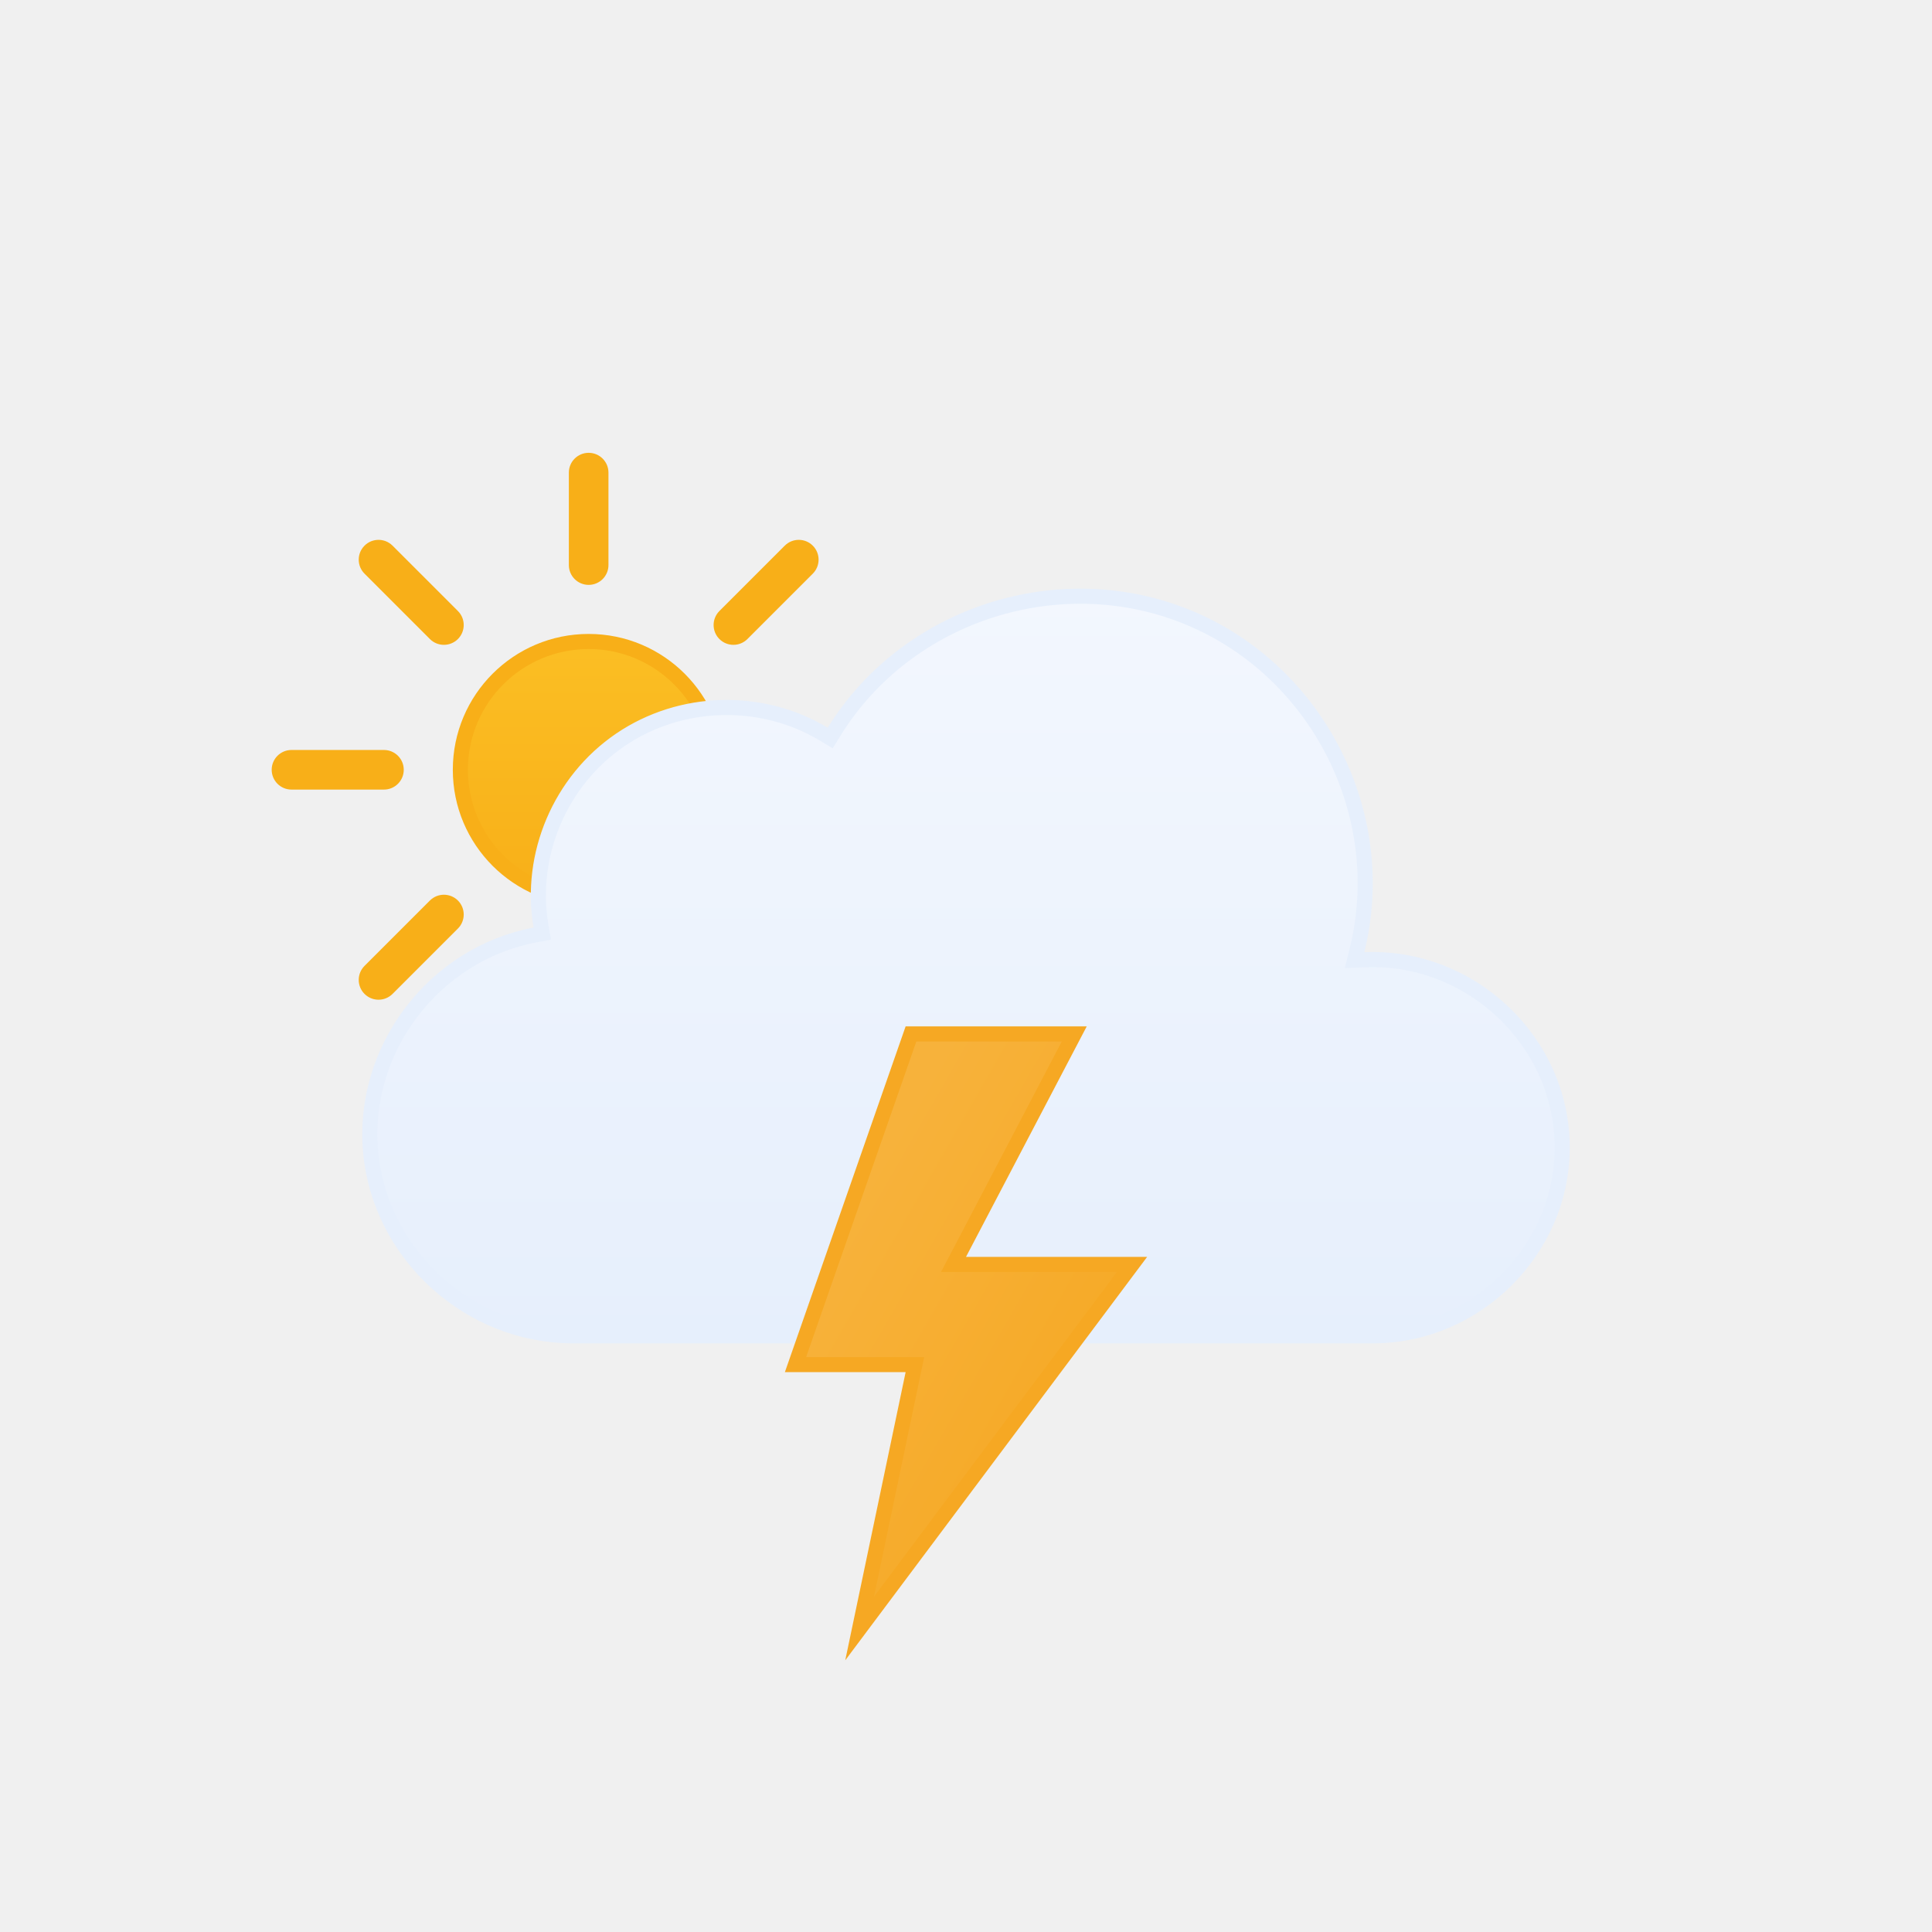
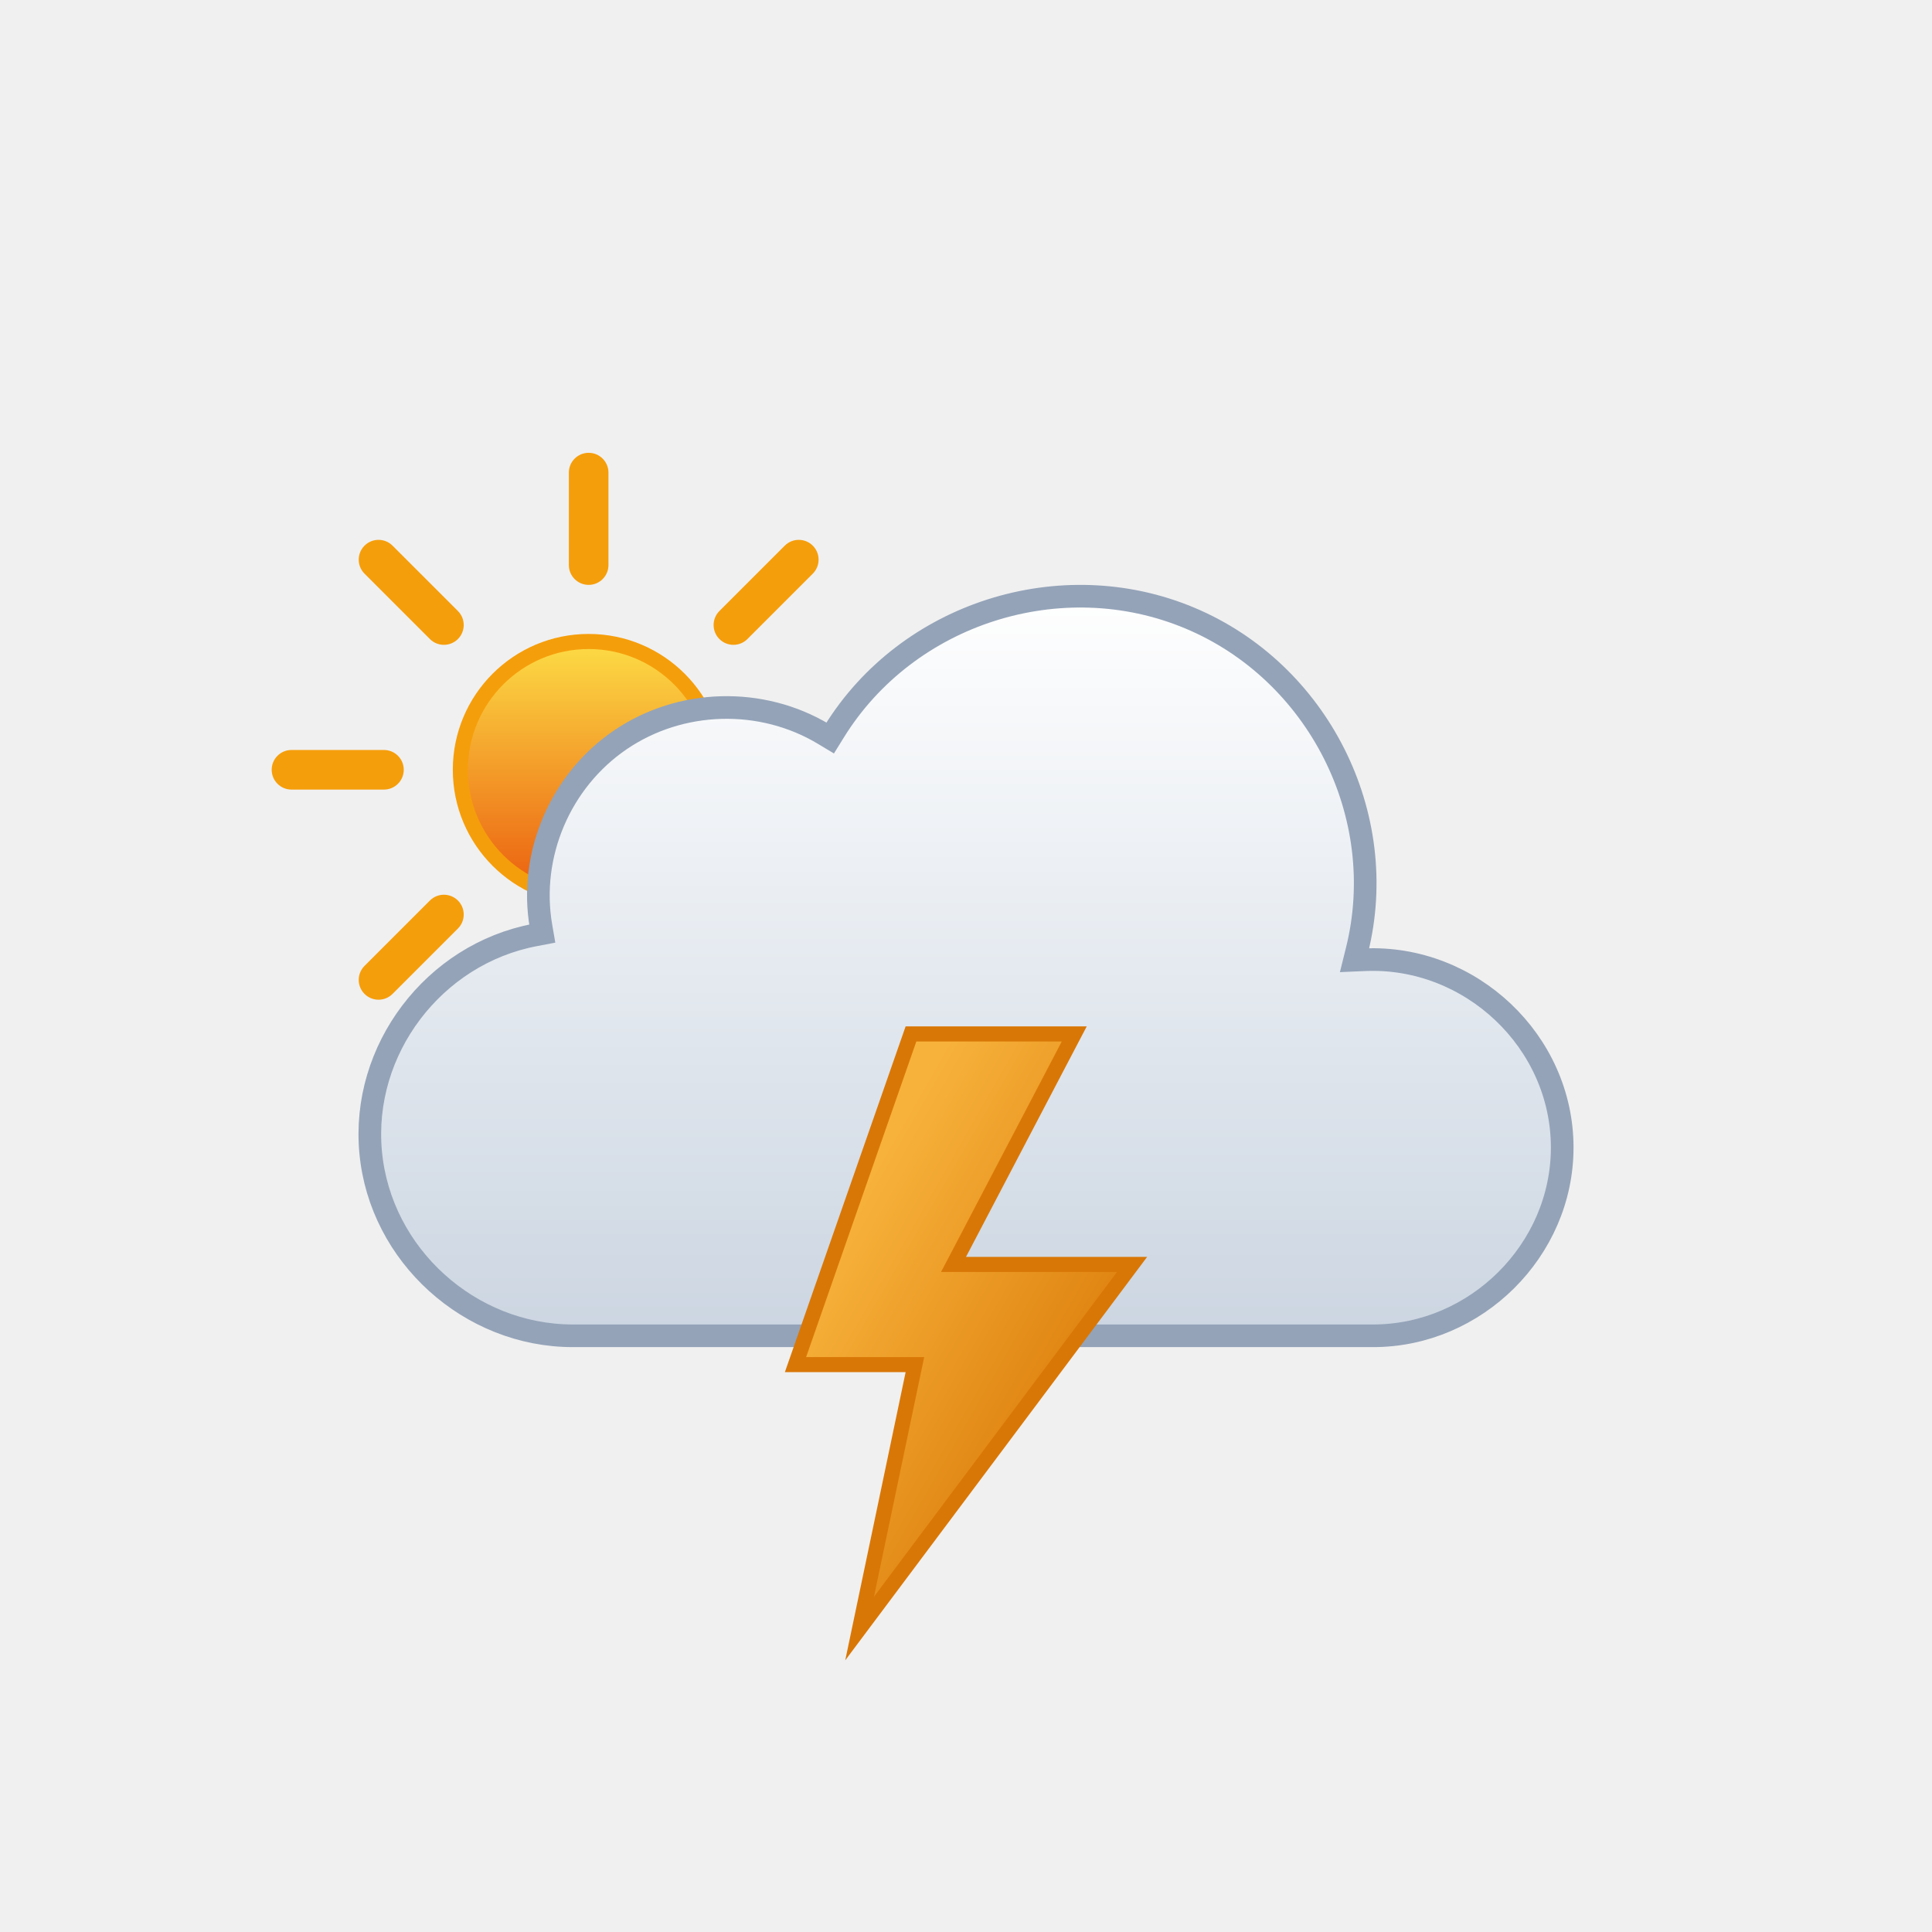
<svg xmlns="http://www.w3.org/2000/svg" viewBox="0 0 128 128" fill="none">
  <g id="thunderstorms-day" clip-path="url(#clip0_1858_9913)">
    <g id="Sky">
      <g id="Sun">
-         <circle id="Core" cx="39" cy="51" r="8.5" fill="url(#paint0_linear_1858_9913)" stroke="#F8AF18" />
+         <circle id="Core" cx="39" cy="51" r="8.5" fill="url(#paint0_linear_1858_9913)" stroke="#F59E0B" />
        <g id="Rays">
-           <path d="M37.688 31.312C37.688 30.588 38.275 30 39 30C39.725 30 40.312 30.588 40.312 31.312V37.438C40.312 38.162 39.725 38.75 39 38.75C38.275 38.75 37.688 38.162 37.688 37.438V31.312Z" fill="#F8AF18" />
-           <path d="M51.993 36.151C52.506 35.638 53.337 35.638 53.849 36.151C54.362 36.663 54.362 37.494 53.849 38.007L49.518 42.338C49.006 42.85 48.175 42.85 47.662 42.338C47.15 41.825 47.15 40.994 47.662 40.482L51.993 36.151Z" fill="#F8AF18" />
-           <path d="M58.688 49.688C59.412 49.688 60 50.275 60 51C60 51.725 59.412 52.312 58.688 52.312H52.562C51.838 52.312 51.25 51.725 51.25 51C51.25 50.275 51.838 49.688 52.562 49.688H58.688Z" fill="#F8AF18" />
-           <path d="M53.849 63.993C54.362 64.506 54.362 65.337 53.849 65.849C53.337 66.362 52.506 66.362 51.993 65.849L47.662 61.518C47.15 61.006 47.15 60.175 47.662 59.662C48.175 59.15 49.006 59.15 49.518 59.662L53.849 63.993Z" fill="#F8AF18" />
-           <path d="M37.688 64.562C37.688 63.838 38.275 63.25 39 63.25C39.725 63.25 40.312 63.838 40.312 64.562V70.688C40.312 71.412 39.725 72 39 72C38.275 72 37.688 71.412 37.688 70.688V64.562Z" fill="#F8AF18" />
-           <path d="M28.482 59.662C28.994 59.15 29.825 59.15 30.338 59.662C30.851 60.175 30.851 61.006 30.338 61.518L26.007 65.849C25.494 66.362 24.663 66.362 24.151 65.849C23.638 65.337 23.638 64.506 24.151 63.993L28.482 59.662Z" fill="#F8AF18" />
-           <path d="M25.438 49.688C26.162 49.688 26.75 50.275 26.75 51C26.75 51.725 26.162 52.312 25.438 52.312H19.312C18.588 52.312 18 51.725 18 51C18 50.275 18.588 49.688 19.312 49.688H25.438Z" fill="#F8AF18" />
-           <path d="M30.338 40.482C30.851 40.994 30.851 41.825 30.338 42.338C29.825 42.85 28.994 42.85 28.482 42.338L24.151 38.007C23.638 37.494 23.638 36.663 24.151 36.151C24.663 35.638 25.494 35.638 26.007 36.151L30.338 40.482Z" fill="#F8AF18" />
+           <path d="M37.688 31.312C37.688 30.588 38.275 30 39 30C39.725 30 40.312 30.588 40.312 31.312V37.438C40.312 38.162 39.725 38.75 39 38.75C38.275 38.75 37.688 38.162 37.688 37.438V31.312Z" fill="#F59E0B" />
+           <path d="M51.993 36.151C52.506 35.638 53.337 35.638 53.849 36.151C54.362 36.663 54.362 37.494 53.849 38.007L49.518 42.338C49.006 42.85 48.175 42.85 47.662 42.338C47.15 41.825 47.15 40.994 47.662 40.482L51.993 36.151Z" fill="#F59E0B" />
+           <path d="M58.688 49.688C59.412 49.688 60 50.275 60 51C60 51.725 59.412 52.312 58.688 52.312H52.562C51.838 52.312 51.25 51.725 51.25 51C51.25 50.275 51.838 49.688 52.562 49.688H58.688Z" fill="#F59E0B" />
+           <path d="M53.849 63.993C54.362 64.506 54.362 65.337 53.849 65.849C53.337 66.362 52.506 66.362 51.993 65.849L47.662 61.518C47.15 61.006 47.15 60.175 47.662 59.662C48.175 59.15 49.006 59.15 49.518 59.662L53.849 63.993Z" fill="#F59E0B" />
+           <path d="M37.688 64.562C37.688 63.838 38.275 63.25 39 63.25C39.725 63.25 40.312 63.838 40.312 64.562V70.688C40.312 71.412 39.725 72 39 72C38.275 72 37.688 71.412 37.688 70.688V64.562Z" fill="#F59E0B" />
+           <path d="M28.482 59.662C28.994 59.15 29.825 59.15 30.338 59.662C30.851 60.175 30.851 61.006 30.338 61.518L26.007 65.849C25.494 66.362 24.663 66.362 24.151 65.849C23.638 65.337 23.638 64.506 24.151 63.993L28.482 59.662Z" fill="#F59E0B" />
+           <path d="M25.438 49.688C26.162 49.688 26.75 50.275 26.75 51C26.75 51.725 26.162 52.312 25.438 52.312H19.312C18.588 52.312 18 51.725 18 51C18 50.275 18.588 49.688 19.312 49.688H25.438Z" fill="#F59E0B" />
+           <path d="M30.338 40.482C30.851 40.994 30.851 41.825 30.338 42.338C29.825 42.85 28.994 42.85 28.482 42.338L24.151 38.007C23.638 37.494 23.638 36.663 24.151 36.151C24.663 35.638 25.494 35.638 26.007 36.151L30.338 40.482Z" fill="#F59E0B" />
        </g>
      </g>
      <g id="Clouds">
        <g id="Cloud">
-           <path id="Cloud_2" d="M55.263 48.475C60.123 40.611 70.298 37.38 78.815 40.943C87.322 44.502 92.138 54.003 89.903 62.965L89.742 63.614L90.411 63.585C97.421 63.279 103.5 68.992 103.5 76.028C103.5 82.84 97.772 88.5 90.977 88.5H37.954C31.128 88.502 25.203 83.171 24.559 76.36C23.916 69.552 28.737 63.212 35.443 61.945L35.926 61.853L35.843 61.369C35.026 56.624 37.126 51.717 41.105 49.013C45.095 46.301 50.446 46.154 54.58 48.64L55.003 48.895L55.263 48.475Z" fill="url(#paint1_linear_1858_9913)" stroke="#E6EFFC" stroke-miterlimit="10" />
+           <path id="Cloud_2" d="M55.263 48.475C60.123 40.611 70.298 37.38 78.815 40.943C87.322 44.502 92.138 54.003 89.903 62.965L89.742 63.614L90.411 63.585C97.421 63.279 103.5 68.992 103.5 76.028C103.5 82.84 97.772 88.5 90.977 88.5H37.954C31.128 88.502 25.203 83.171 24.559 76.36C23.916 69.552 28.737 63.212 35.443 61.945L35.926 61.853L35.843 61.369C35.026 56.624 37.126 51.717 41.105 49.013C45.095 46.301 50.446 46.154 54.58 48.64L55.003 48.895L55.263 48.475Z" fill="url(#paint1_linear_1858_9913)" stroke="#94A3B8" stroke-width="1.5" stroke-miterlimit="10" />
        </g>
      </g>
    </g>
    <g id="Lightning">
-       <path id="Lightning Bolt" d="M71.173 68.5L63.557 83.041L63.173 83.772H75.002L56.952 107.892L60.489 91.012L60.616 90.409H52.704L60.355 68.5H71.173Z" fill="url(#paint2_linear_1858_9913)" stroke="#F6A823" stroke-miterlimit="10" />
+       <path id="Lightning Bolt" d="M71.173 68.5L63.557 83.041L63.173 83.772H75.002L56.952 107.892L60.489 91.012L60.616 90.409H52.704L60.355 68.5H71.173Z" fill="url(#paint2_linear_1858_9913)" stroke="#D97706" stroke-miterlimit="10" />
    </g>
  </g>
  <defs>
    <linearGradient id="paint0_linear_1858_9913" x1="39" y1="42" x2="39" y2="60" gradientUnits="userSpaceOnUse">
-       <stop stop-color="#FBBF24" />
-       <stop offset="1" stop-color="#F8AF18" />
+       <stop stop-color="#FDE047" />
+       <stop offset="1" stop-color="#EA580C" />
    </linearGradient>
    <linearGradient id="paint1_linear_1858_9913" x1="64.001" y1="39" x2="64.001" y2="89" gradientUnits="userSpaceOnUse">
-       <stop stop-color="#F3F7FE" />
-       <stop offset="1" stop-color="#E6EFFC" />
+       <stop stop-color="#FFFFFF" />
+       <stop offset="1" stop-color="#CBD5E1" />
    </linearGradient>
    <linearGradient id="paint2_linear_1858_9913" x1="64.528" y1="66.038" x2="84.414" y2="77.457" gradientUnits="userSpaceOnUse">
      <stop stop-color="#F7B23B" />
-       <stop offset="1" stop-color="#F6A823" />
+       <stop offset="1" stop-color="#D97706" />
    </linearGradient>
    <clipPath id="clip0_1858_9913">
      <rect width="128" height="128" fill="white" />
    </clipPath>
  </defs>
</svg>
